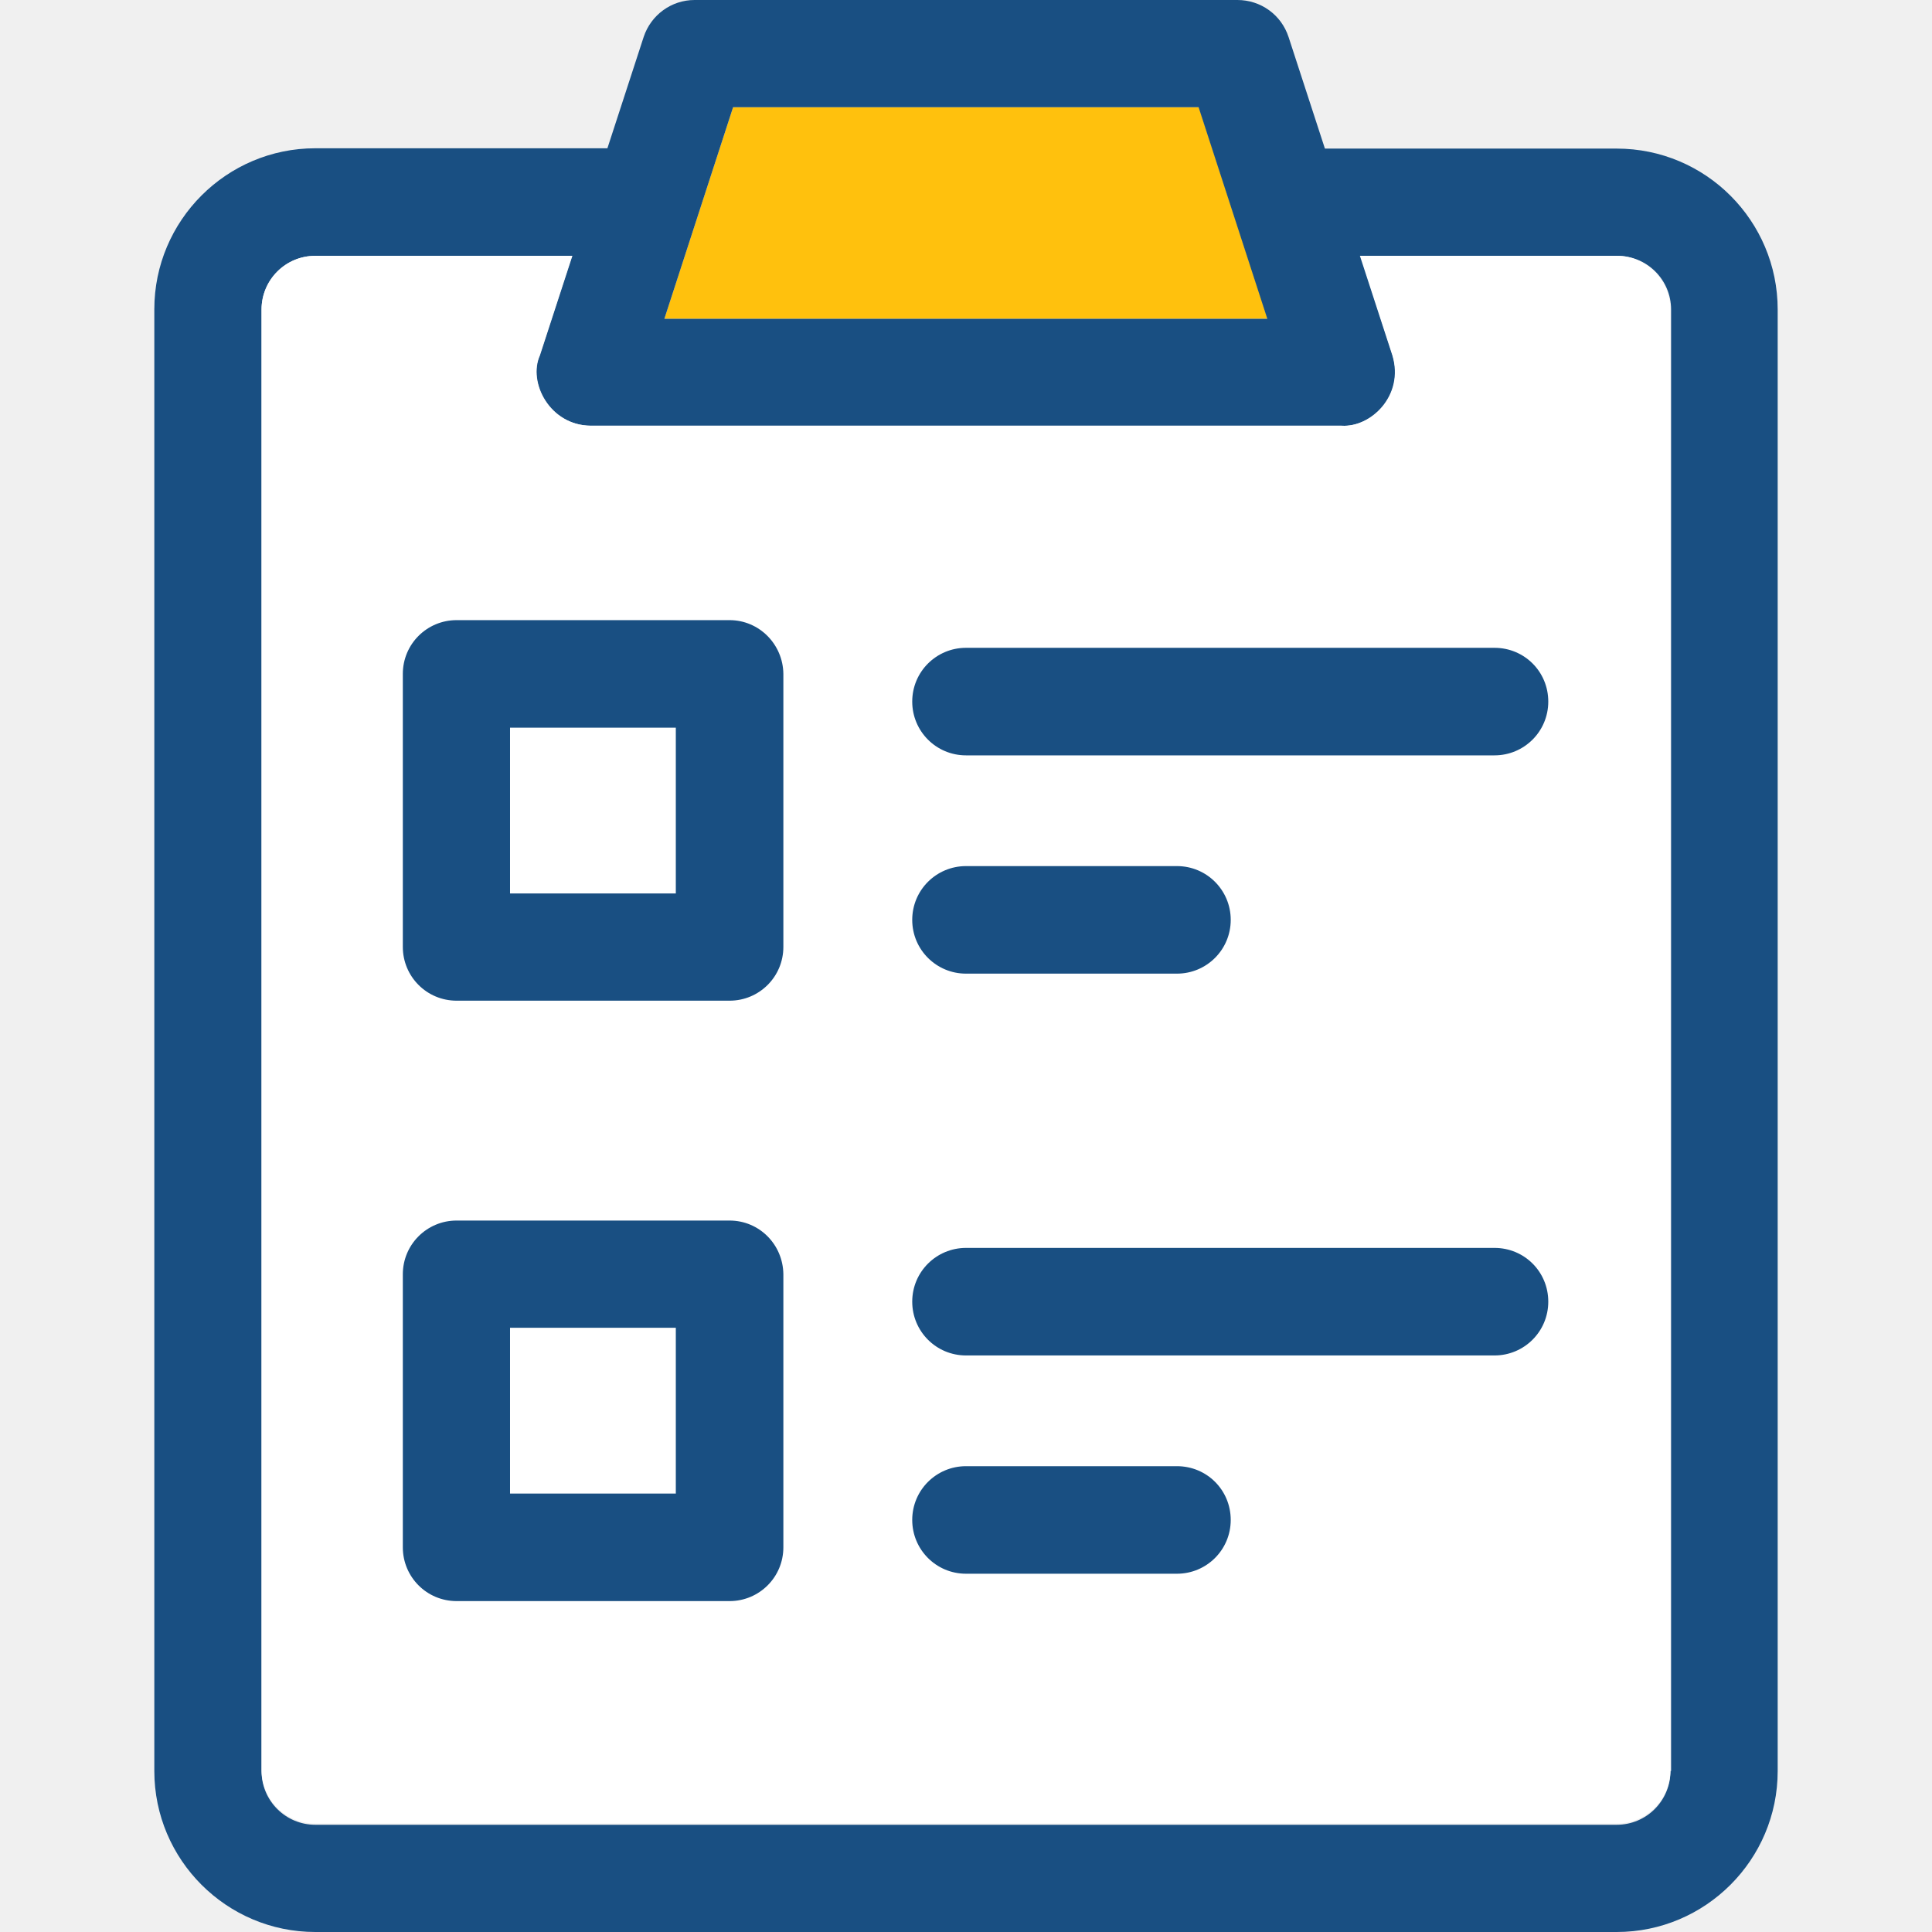
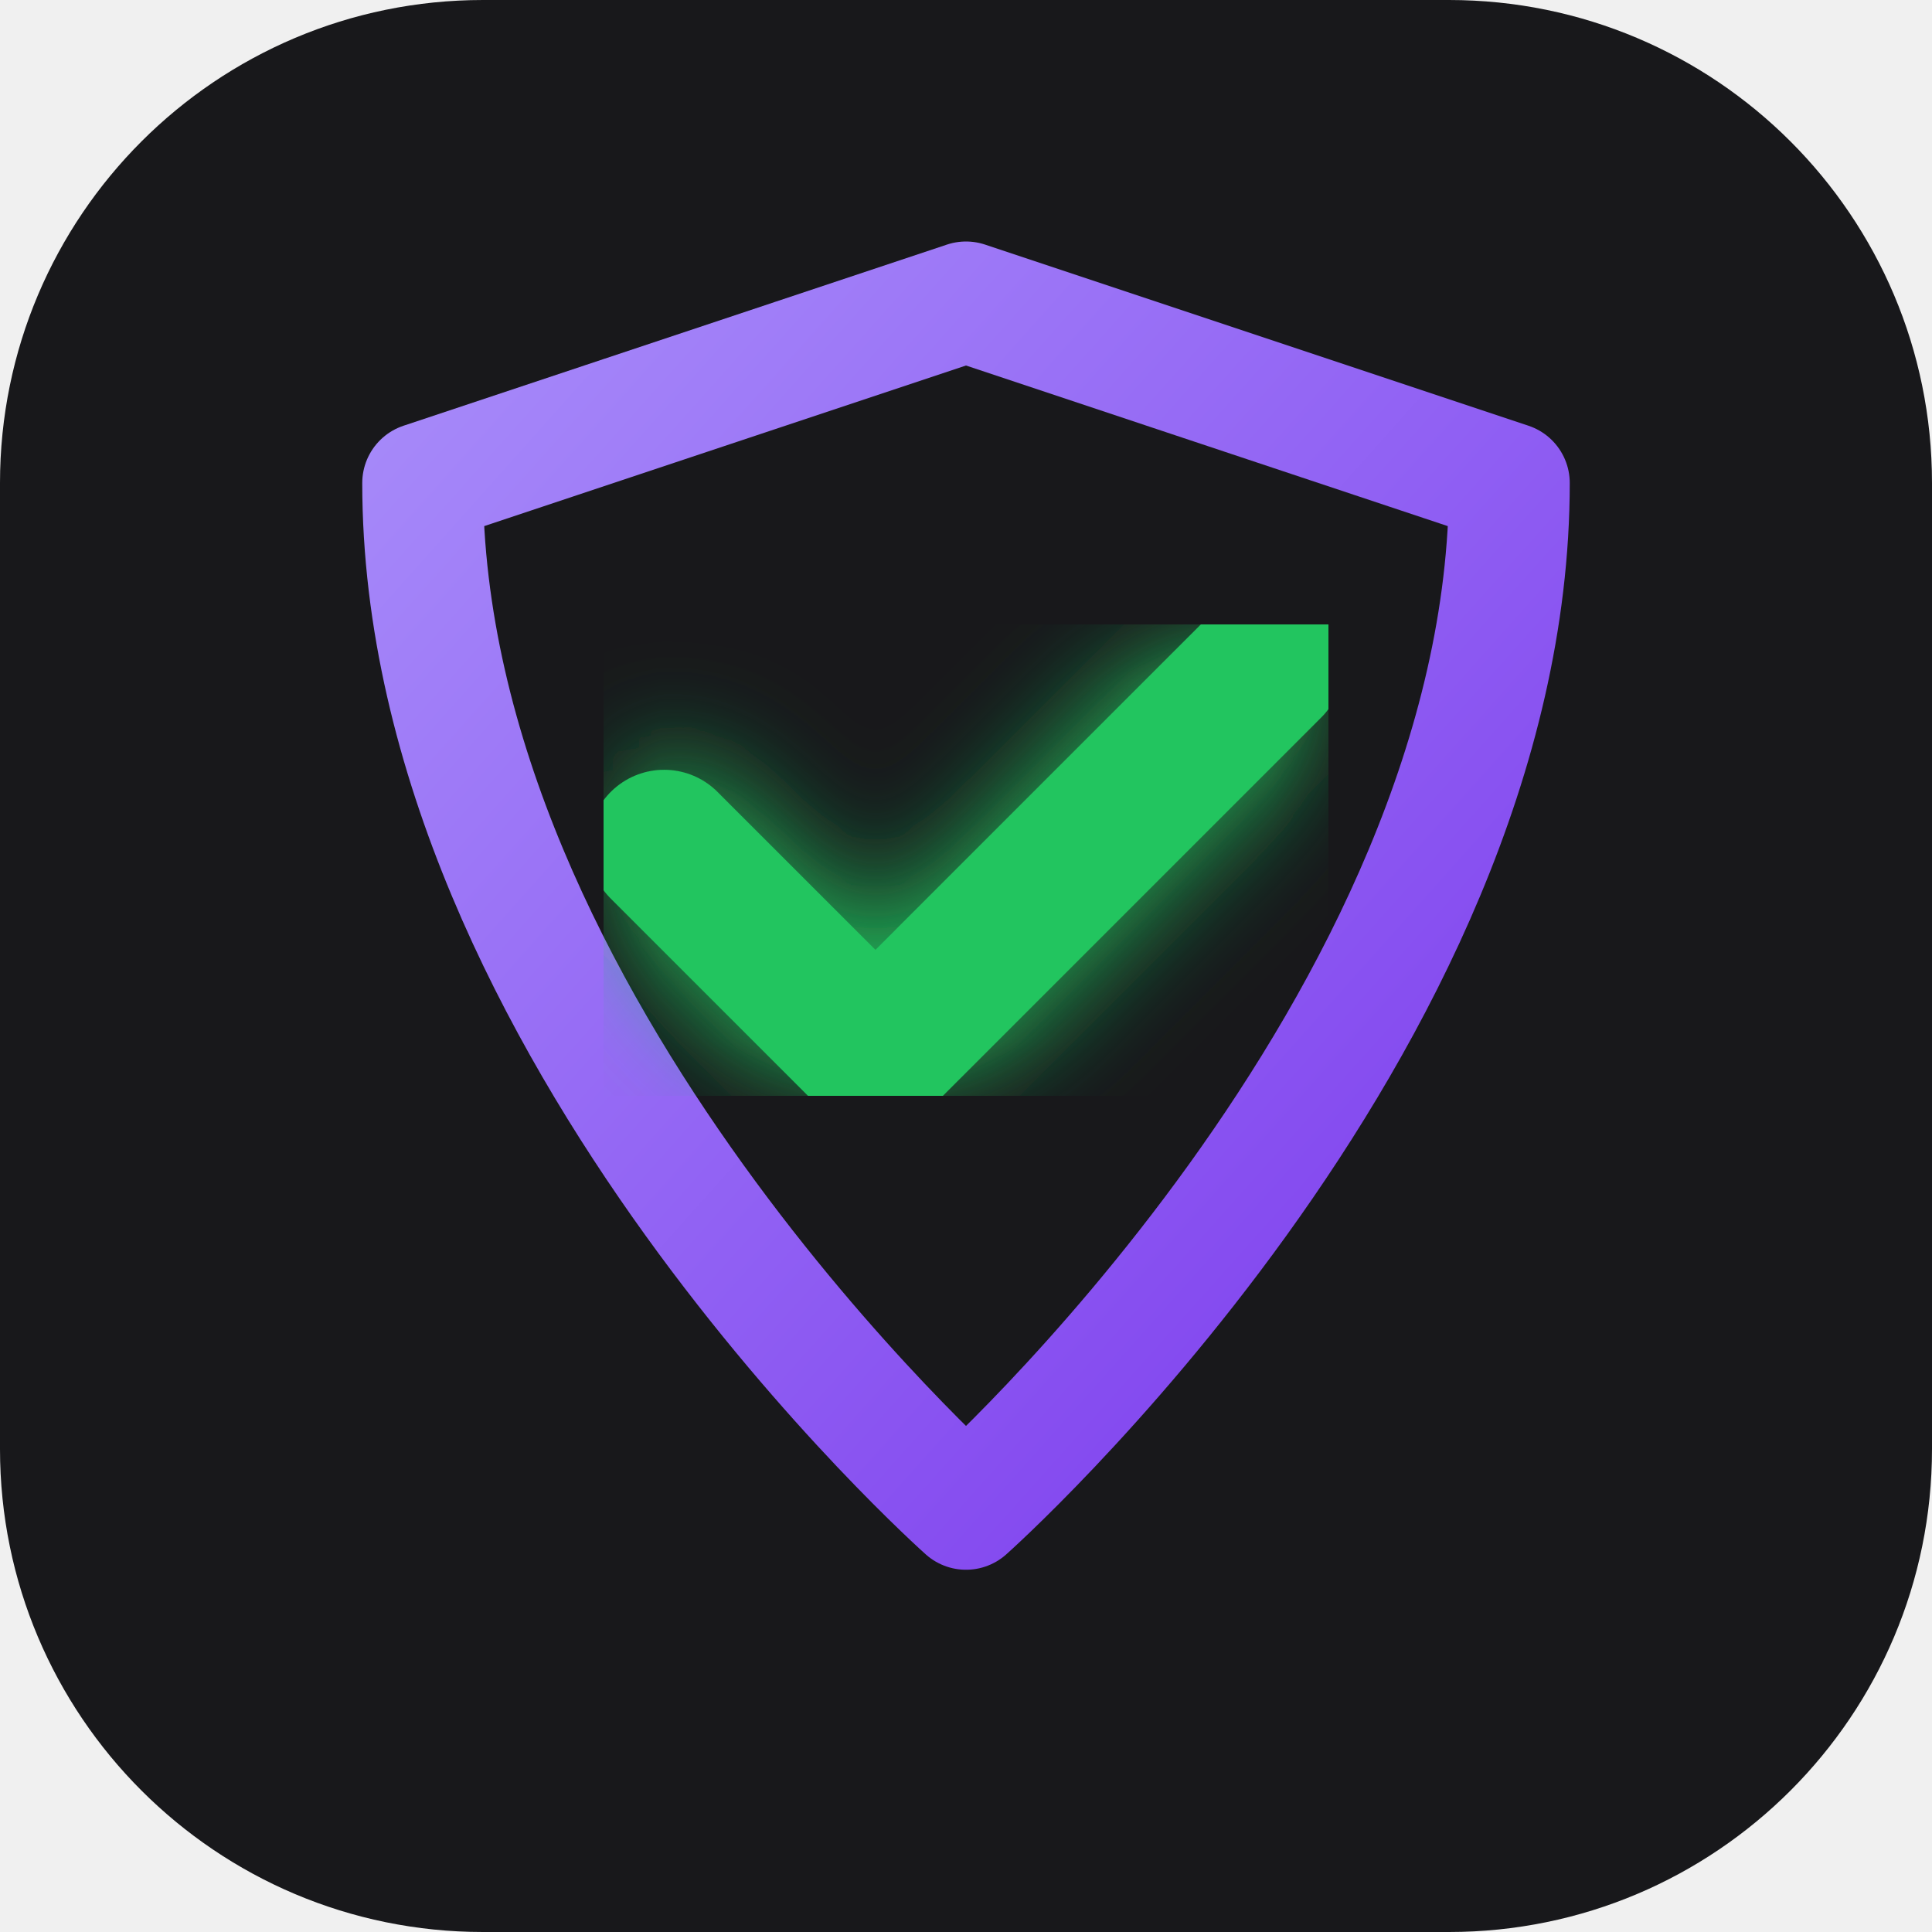
- <svg xmlns="http://www.w3.org/2000/svg" version="1.1" id="Layer_1" viewBox="0 0 392.533 392.533" xml:space="preserve">
-   <polygon style="fill:#FFC10D;" points="257.552,64.776 134.982,64.776 148.945,21.786 243.588,21.786 " />
-   <g>
-     <rect x="103.628" y="147.523" style="fill:#56ACE0;" width="33.681" height="33.681" />
-     <rect x="103.628" y="269.446" style="fill:#56ACE0;" width="33.681" height="33.681" />
-   </g>
-   <path style="fill:#194F82;" d="M328.469,30.19h-59.281l-7.37-22.626C260.331,2.974,256.129,0,251.41,0H141.123  c-4.719,0-8.857,3.038-10.343,7.499l-7.37,22.626H64.065c-18.036,0-32.711,14.675-32.711,32.711v296.986  c0,18.036,14.675,32.711,32.711,32.711h264.404c18.036,0,32.711-14.675,32.711-32.711V62.901  C361.18,44.865,346.57,30.19,328.469,30.19z M148.945,21.786h94.578l13.964,42.99H134.982L148.945,21.786z M339.394,359.822  c0,6.012-4.848,10.925-10.925,10.925H64.065c-6.012,0-10.925-4.849-10.925-10.925V62.901c0-6.012,4.848-10.925,10.925-10.925h52.234  l-6.594,20.234c-2.457,5.495,2.004,14.222,10.343,14.287h152.566c5.947,0.388,12.8-6.077,10.343-14.287l-6.529-20.234h52.17  c6.012,0,10.925,4.848,10.925,10.925v296.921H339.394z" />
-   <path style="fill:#FFFFFF;" d="M328.469,51.976h-52.17l6.594,20.234c2.457,8.145-4.396,14.675-10.343,14.287H119.984  c-8.339-0.065-12.8-8.792-10.343-14.287l6.594-20.234h-52.17c-6.012,0-10.925,4.848-10.925,10.925v296.663  c0,6.012,4.848,10.925,10.925,10.925h264.404c6.012,0,10.925-4.848,10.925-10.925V62.901  C339.394,56.889,334.481,51.976,328.469,51.976z" />
-   <g>
-     <path style="fill:#194F82;" d="M148.234,125.996H92.768c-6.012,0-10.925,4.848-10.925,10.925v55.467   c0,6.012,4.848,10.925,10.925,10.925h55.467c6.012,0,10.925-4.848,10.925-10.925v-55.467   C159.095,130.909,154.246,125.996,148.234,125.996z M137.309,181.527h-33.681v-33.681h33.681L137.309,181.527L137.309,181.527z" />
-     <path style="fill:#194F82;" d="M148.234,247.984H92.768c-6.012,0-10.925,4.848-10.925,10.925v55.467   c0,6.012,4.848,10.925,10.925,10.925h55.467c6.012,0,10.925-4.848,10.925-10.925v-55.467   C159.095,252.832,154.246,247.984,148.234,247.984z M137.309,303.451h-33.681V269.77h33.681L137.309,303.451L137.309,303.451z" />
-     <path style="fill:#194F82;" d="M303.644,131.62H196.267c-6.012,0-10.925,4.848-10.925,10.925c0,6.012,4.848,10.925,10.925,10.925   h107.378c6.012,0,10.925-4.848,10.925-10.925S309.721,131.62,303.644,131.62z" />
-     <path style="fill:#194F82;" d="M196.267,197.818h42.861c6.012,0,10.925-4.848,10.925-10.925c0-6.012-4.848-10.925-10.925-10.925   h-42.861c-6.012,0-10.925,4.848-10.925,10.925C185.341,192.97,190.255,197.818,196.267,197.818z" />
-     <path style="fill:#194F82;" d="M303.644,253.543H196.267c-6.012,0-10.925,4.848-10.925,10.925c0,6.012,4.848,10.925,10.925,10.925   h107.378c6.012,0,10.925-4.848,10.925-10.925C314.57,258.392,309.721,253.543,303.644,253.543z" />
-     <path style="fill:#194F82;" d="M239.127,297.891h-42.861c-6.012,0-10.925,4.849-10.925,10.925c0,6.012,4.848,10.925,10.925,10.925   h42.861c6.012,0,10.925-4.848,10.925-10.925C250.053,302.739,245.204,297.891,239.127,297.891z" />
-   </g>
+ <svg xmlns="http://www.w3.org/2000/svg" viewBox="0 0 32 32" width="32" height="32">
+   <defs>
+     <linearGradient id="shieldGrad" x1="0%" y1="0%" x2="100%" y2="100%">
+       <stop offset="0%" stop-color="#a78bfa" />
+       <stop offset="100%" stop-color="#7c3aed" />
+     </linearGradient>
+     <filter id="glow">
+       <feGaussianBlur stdDeviation="1" result="coloredBlur" />
+       <feMerge>
+         <feMergeNode in="coloredBlur" />
+         <feMergeNode in="SourceGraphic" />
+       </feMerge>
+     </filter>
+   </defs>
+   <rect width="32" height="32" rx="8" fill="#18181b" />
+   <path d="M16 5 L25 8 C25 17 16 25 16 25 C16 25 7 17 7 8 Z" fill="none" stroke="url(#shieldGrad)" stroke-width="2" stroke-linejoin="round" />
+   <path d="M11 14 L14.5 17.5 L21 11" fill="none" stroke="#22c55e" stroke-width="2.5" stroke-linecap="round" stroke-linejoin="round" filter="url(#glow)" />
</svg>
